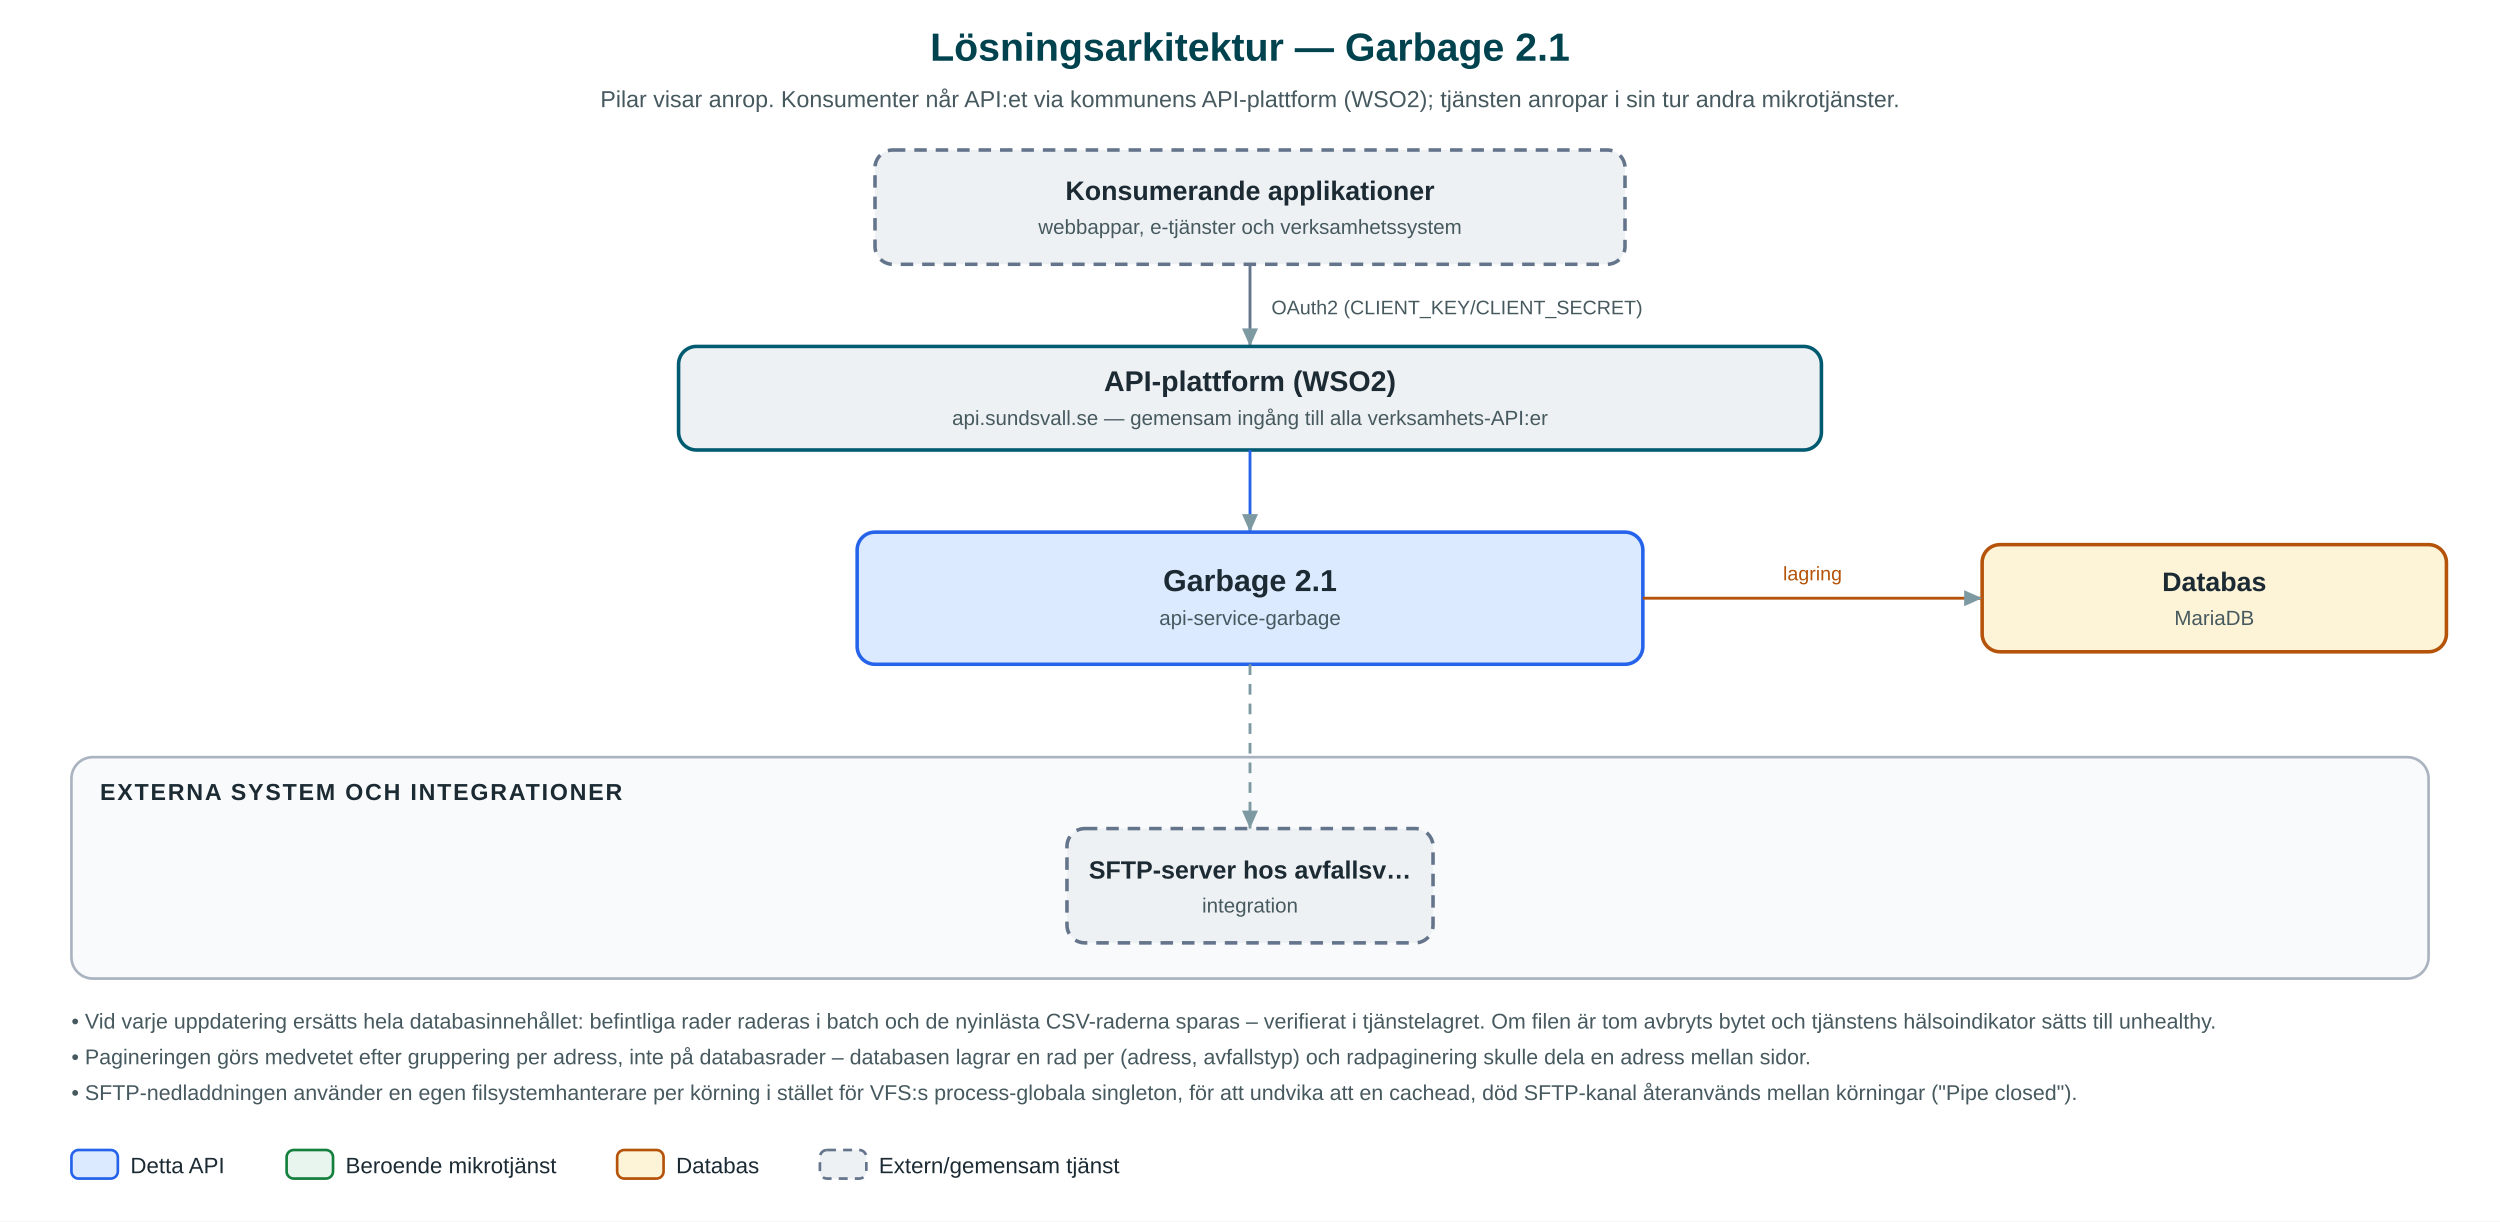
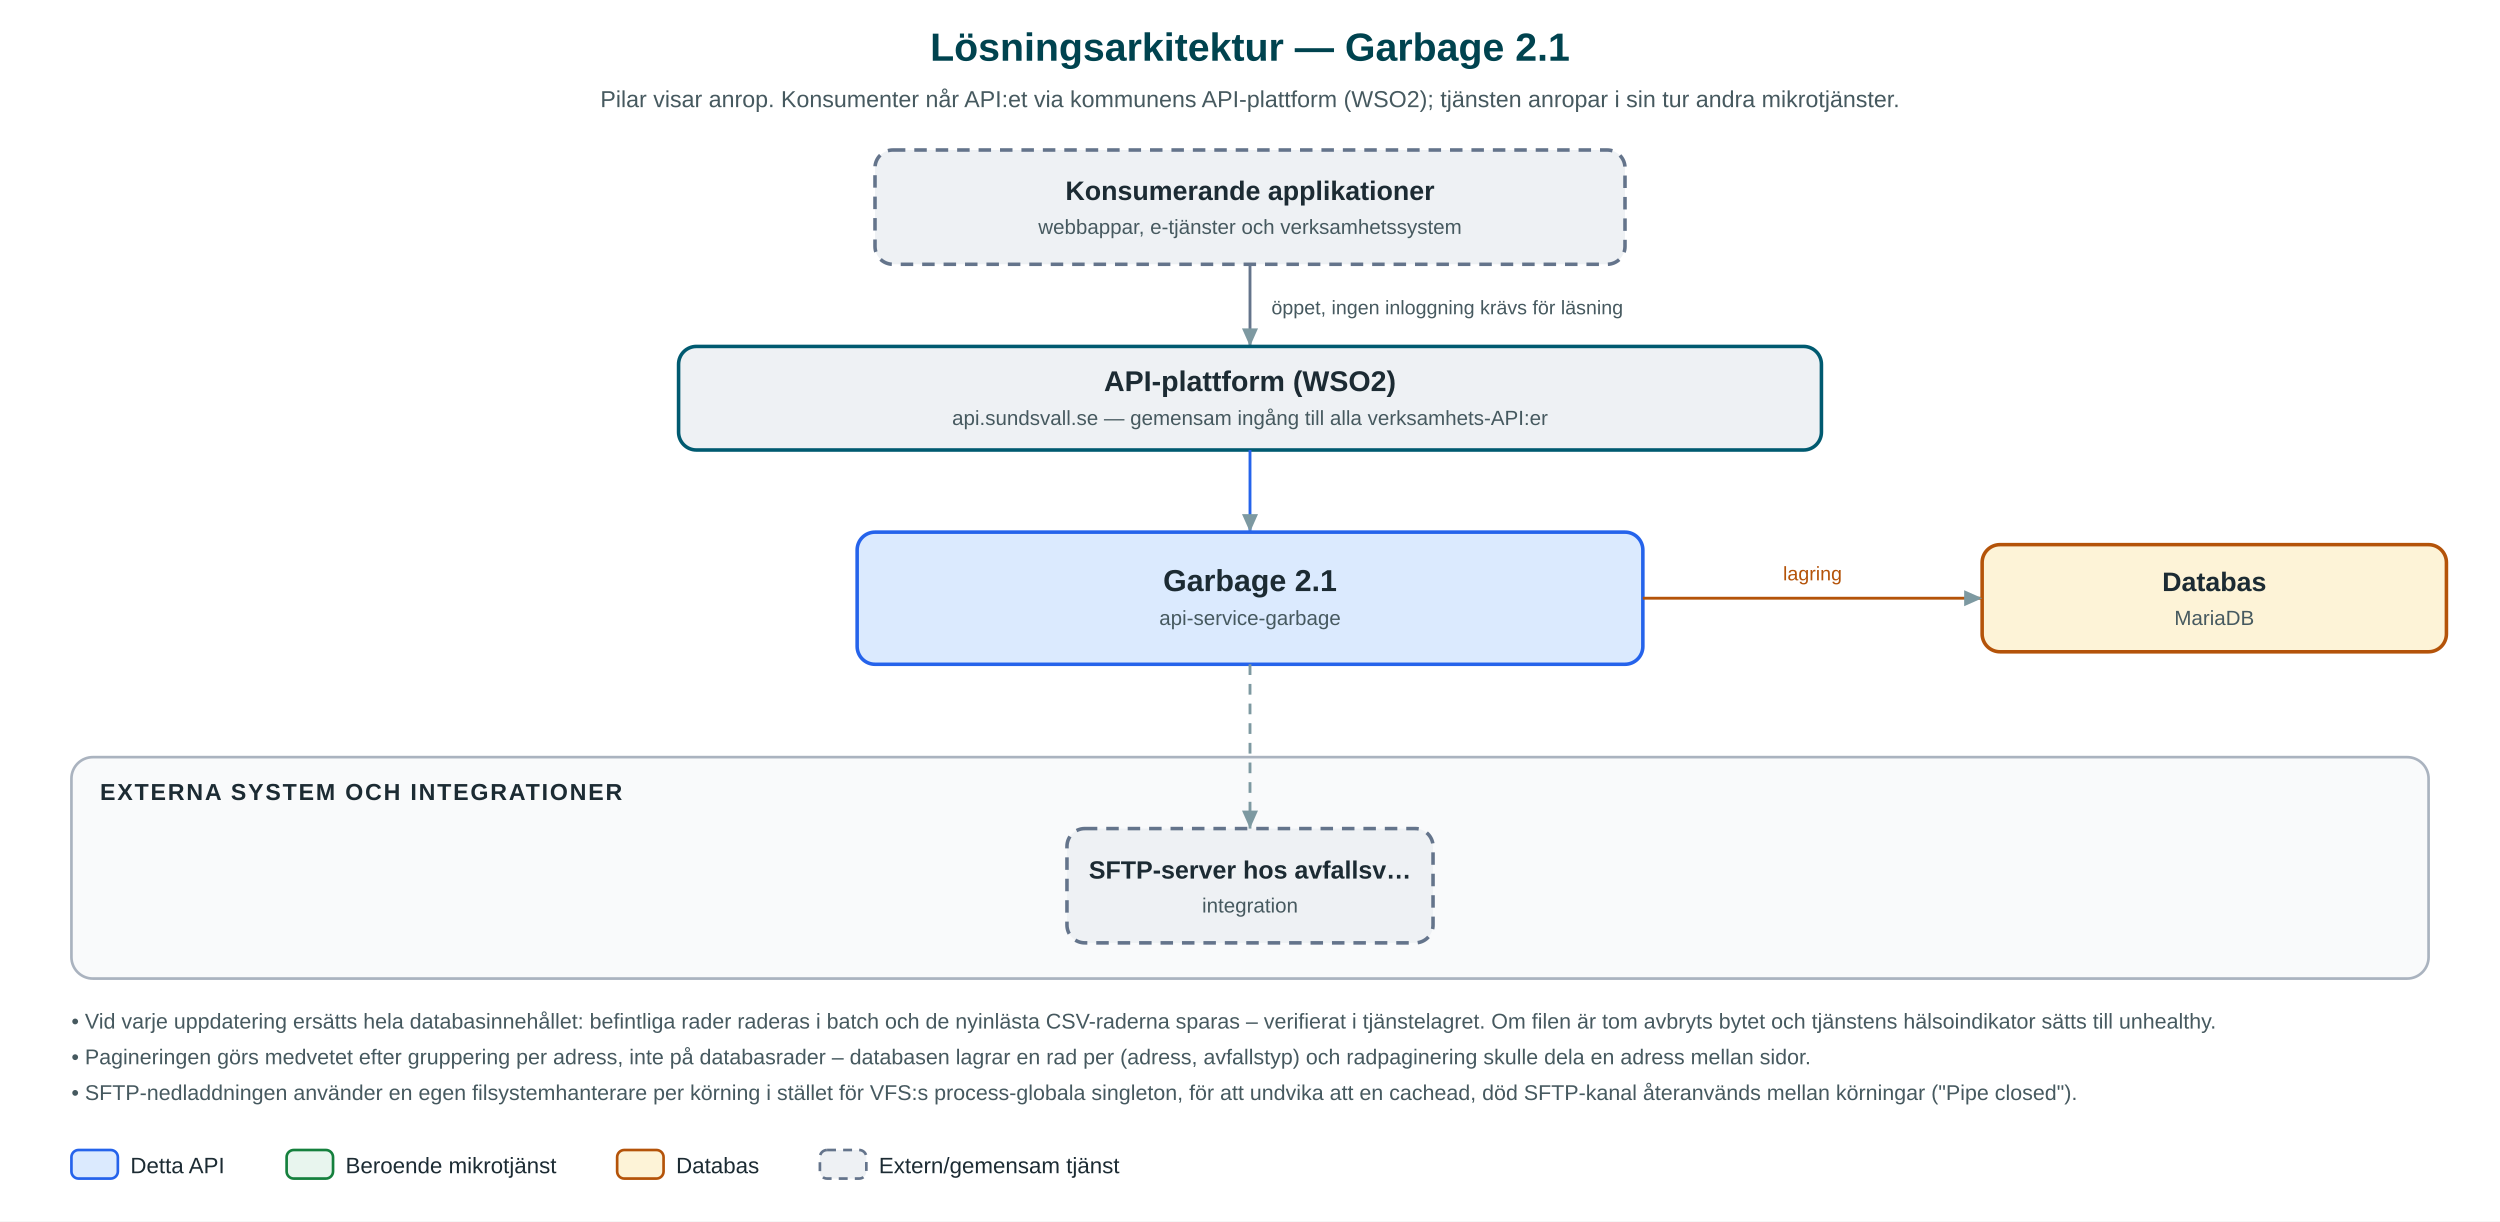
<svg xmlns="http://www.w3.org/2000/svg" viewBox="0 0 1400 684" font-family="Segoe UI, Helvetica Neue, Arial, sans-serif" role="img" aria-label="Arkitekturdiagram för Garbage 2.1">
  <defs>
    <marker id="arr" viewBox="0 0 10 10" refX="9" refY="5" markerWidth="7" markerHeight="7" orient="auto-start-reverse">
      <path d="M 0 1 L 9 5 L 0 9 z" fill="#7d99a1" />
    </marker>
  </defs>
  <rect width="1400" height="684" fill="#ffffff" />
  <text x="700.0" y="34" text-anchor="middle" font-size="22" font-weight="bold" fill="#00434f">Lösningsarkitektur — Garbage 2.1</text>
  <text x="700.0" y="60" text-anchor="middle" font-size="13" fill="#46595f">Pilar visar anrop. Konsumenter når API:et via kommunens API-plattform (WSO2); tjänsten anropar i sin tur andra mikrotjänster.</text>
  <rect x="490.0" y="84" rx="10" width="420" height="64" fill="#eef1f4" stroke="#64748b" stroke-width="2" stroke-dasharray="7,5" />
  <text x="700.0" y="112.0" text-anchor="middle" font-size="15" font-weight="bold" fill="#1c2b33">Konsumerande applikationer</text>
  <text x="700.0" y="131.0" text-anchor="middle" font-size="11.5" fill="#46595f">webbappar, e-tjänster och verksamhetssystem</text>
  <path d="M 700.0 148 L 700.0 194" fill="none" stroke="#64748b" stroke-width="1.6" marker-end="url(#arr)" />
-   <text x="712.0" y="176" font-size="11" fill="#46595f">OAuth2 (CLIENT_KEY/CLIENT_SECRET)</text>
+   <text x="712.0" y="176" font-size="11" fill="#46595f">öppet, ingen inloggning krävs för läsning</text>
  <rect x="380.0" y="194" rx="10" width="640" height="58" fill="#eef1f4" stroke="#005a70" stroke-width="2" />
  <text x="700.0" y="219.0" text-anchor="middle" font-size="16" font-weight="bold" fill="#1c2b33">API-plattform (WSO2)</text>
  <text x="700.0" y="238.0" text-anchor="middle" font-size="11.5" fill="#46595f">api.sundsvall.se — gemensam ingång till alla verksamhets-API:er</text>
  <path d="M 700.0 252 L 700.0 298" fill="none" stroke="#2563eb" stroke-width="1.6" marker-end="url(#arr)" />
  <rect x="480.0" y="298" rx="10" width="440" height="74" fill="#dbeafe" stroke="#2563eb" stroke-width="2" />
  <text x="700.0" y="331.0" text-anchor="middle" font-size="17" font-weight="bold" fill="#1c2b33">Garbage 2.1</text>
  <text x="700.0" y="350.0" text-anchor="middle" font-size="11.5" fill="#46595f">api-service-garbage</text>
  <rect x="1110" y="305" rx="10" width="260" height="60" fill="#fdf3d7" stroke="#b45309" stroke-width="2" />
  <text x="1240.0" y="331.0" text-anchor="middle" font-size="15" font-weight="bold" fill="#1c2b33">Databas</text>
  <text x="1240.0" y="350.0" text-anchor="middle" font-size="11.5" fill="#46595f">MariaDB</text>
  <path d="M 920.0 335.0 L 1110 335.0" fill="none" stroke="#b45309" stroke-width="1.6" marker-end="url(#arr)" />
  <text x="1015.0" y="325.0" text-anchor="middle" font-size="11" fill="#b45309">lagring</text>
  <rect x="40" y="424" rx="12" width="1320" height="124" fill="#f4f5f7" stroke="#64748b" stroke-width="1.5" opacity="0.55" />
  <text x="56" y="448" font-size="13" font-weight="bold" letter-spacing="1" fill="#1c2b33">EXTERNA SYSTEM OCH INTEGRATIONER</text>
  <rect x="597.5" y="464" rx="10" width="205" height="64" fill="#eef1f4" stroke="#64748b" stroke-width="2" stroke-dasharray="7,5" />
  <text x="700.0" y="492.0" text-anchor="middle" font-size="14" font-weight="bold" fill="#1c2b33">SFTP-server hos avfallsv…</text>
  <text x="700.0" y="511.0" text-anchor="middle" font-size="11.5" fill="#46595f">integration</text>
  <path d="M 700.0 372 C 700.0 418.0, 700.0 418.0, 700.0 464" fill="none" stroke="#7d99a1" stroke-width="1.6" stroke-dasharray="6,5" marker-end="url(#arr)" />
  <text x="40" y="576" font-size="12" fill="#46595f">• Vid varje uppdatering ersätts hela databasinnehållet: befintliga rader raderas i batch och de nyinlästa CSV-raderna sparas – verifierat i tjänstelagret. Om filen är tom avbryts bytet och tjänstens hälsoindikator sätts till unhealthy.</text>
  <text x="40" y="596" font-size="12" fill="#46595f">• Pagineringen görs medvetet efter gruppering per adress, inte på databasrader – databasen lagrar en rad per (adress, avfallstyp) och radpaginering skulle dela en adress mellan sidor.</text>
  <text x="40" y="616" font-size="12" fill="#46595f">• SFTP-nedladdningen använder en egen filsystemhanterare per körning i stället för VFS:s process-globala singleton, för att undvika att en cachead, död SFTP-kanal återanvänds mellan körningar ("Pipe closed").</text>
  <rect x="40" y="644" width="26" height="16" rx="4" fill="#dbeafe" stroke="#2563eb" stroke-width="1.5" />
  <text x="73" y="657" font-size="12.5" fill="#1c2b33">Detta API</text>
  <rect x="160.5" y="644" width="26" height="16" rx="4" fill="#e8f5ee" stroke="#15803d" stroke-width="1.5" />
  <text x="193.5" y="657" font-size="12.5" fill="#1c2b33">Beroende mikrotjänst</text>
  <rect x="345.6" y="644" width="26" height="16" rx="4" fill="#fdf3d7" stroke="#b45309" stroke-width="1.5" />
  <text x="378.6" y="657" font-size="12.5" fill="#1c2b33">Databas</text>
  <rect x="459.15" y="644" width="26" height="16" rx="4" fill="#eef1f4" stroke="#64748b" stroke-width="1.5" stroke-dasharray="5,4" />
  <text x="492.15" y="657" font-size="12.5" fill="#1c2b33">Extern/gemensam tjänst</text>
</svg>
